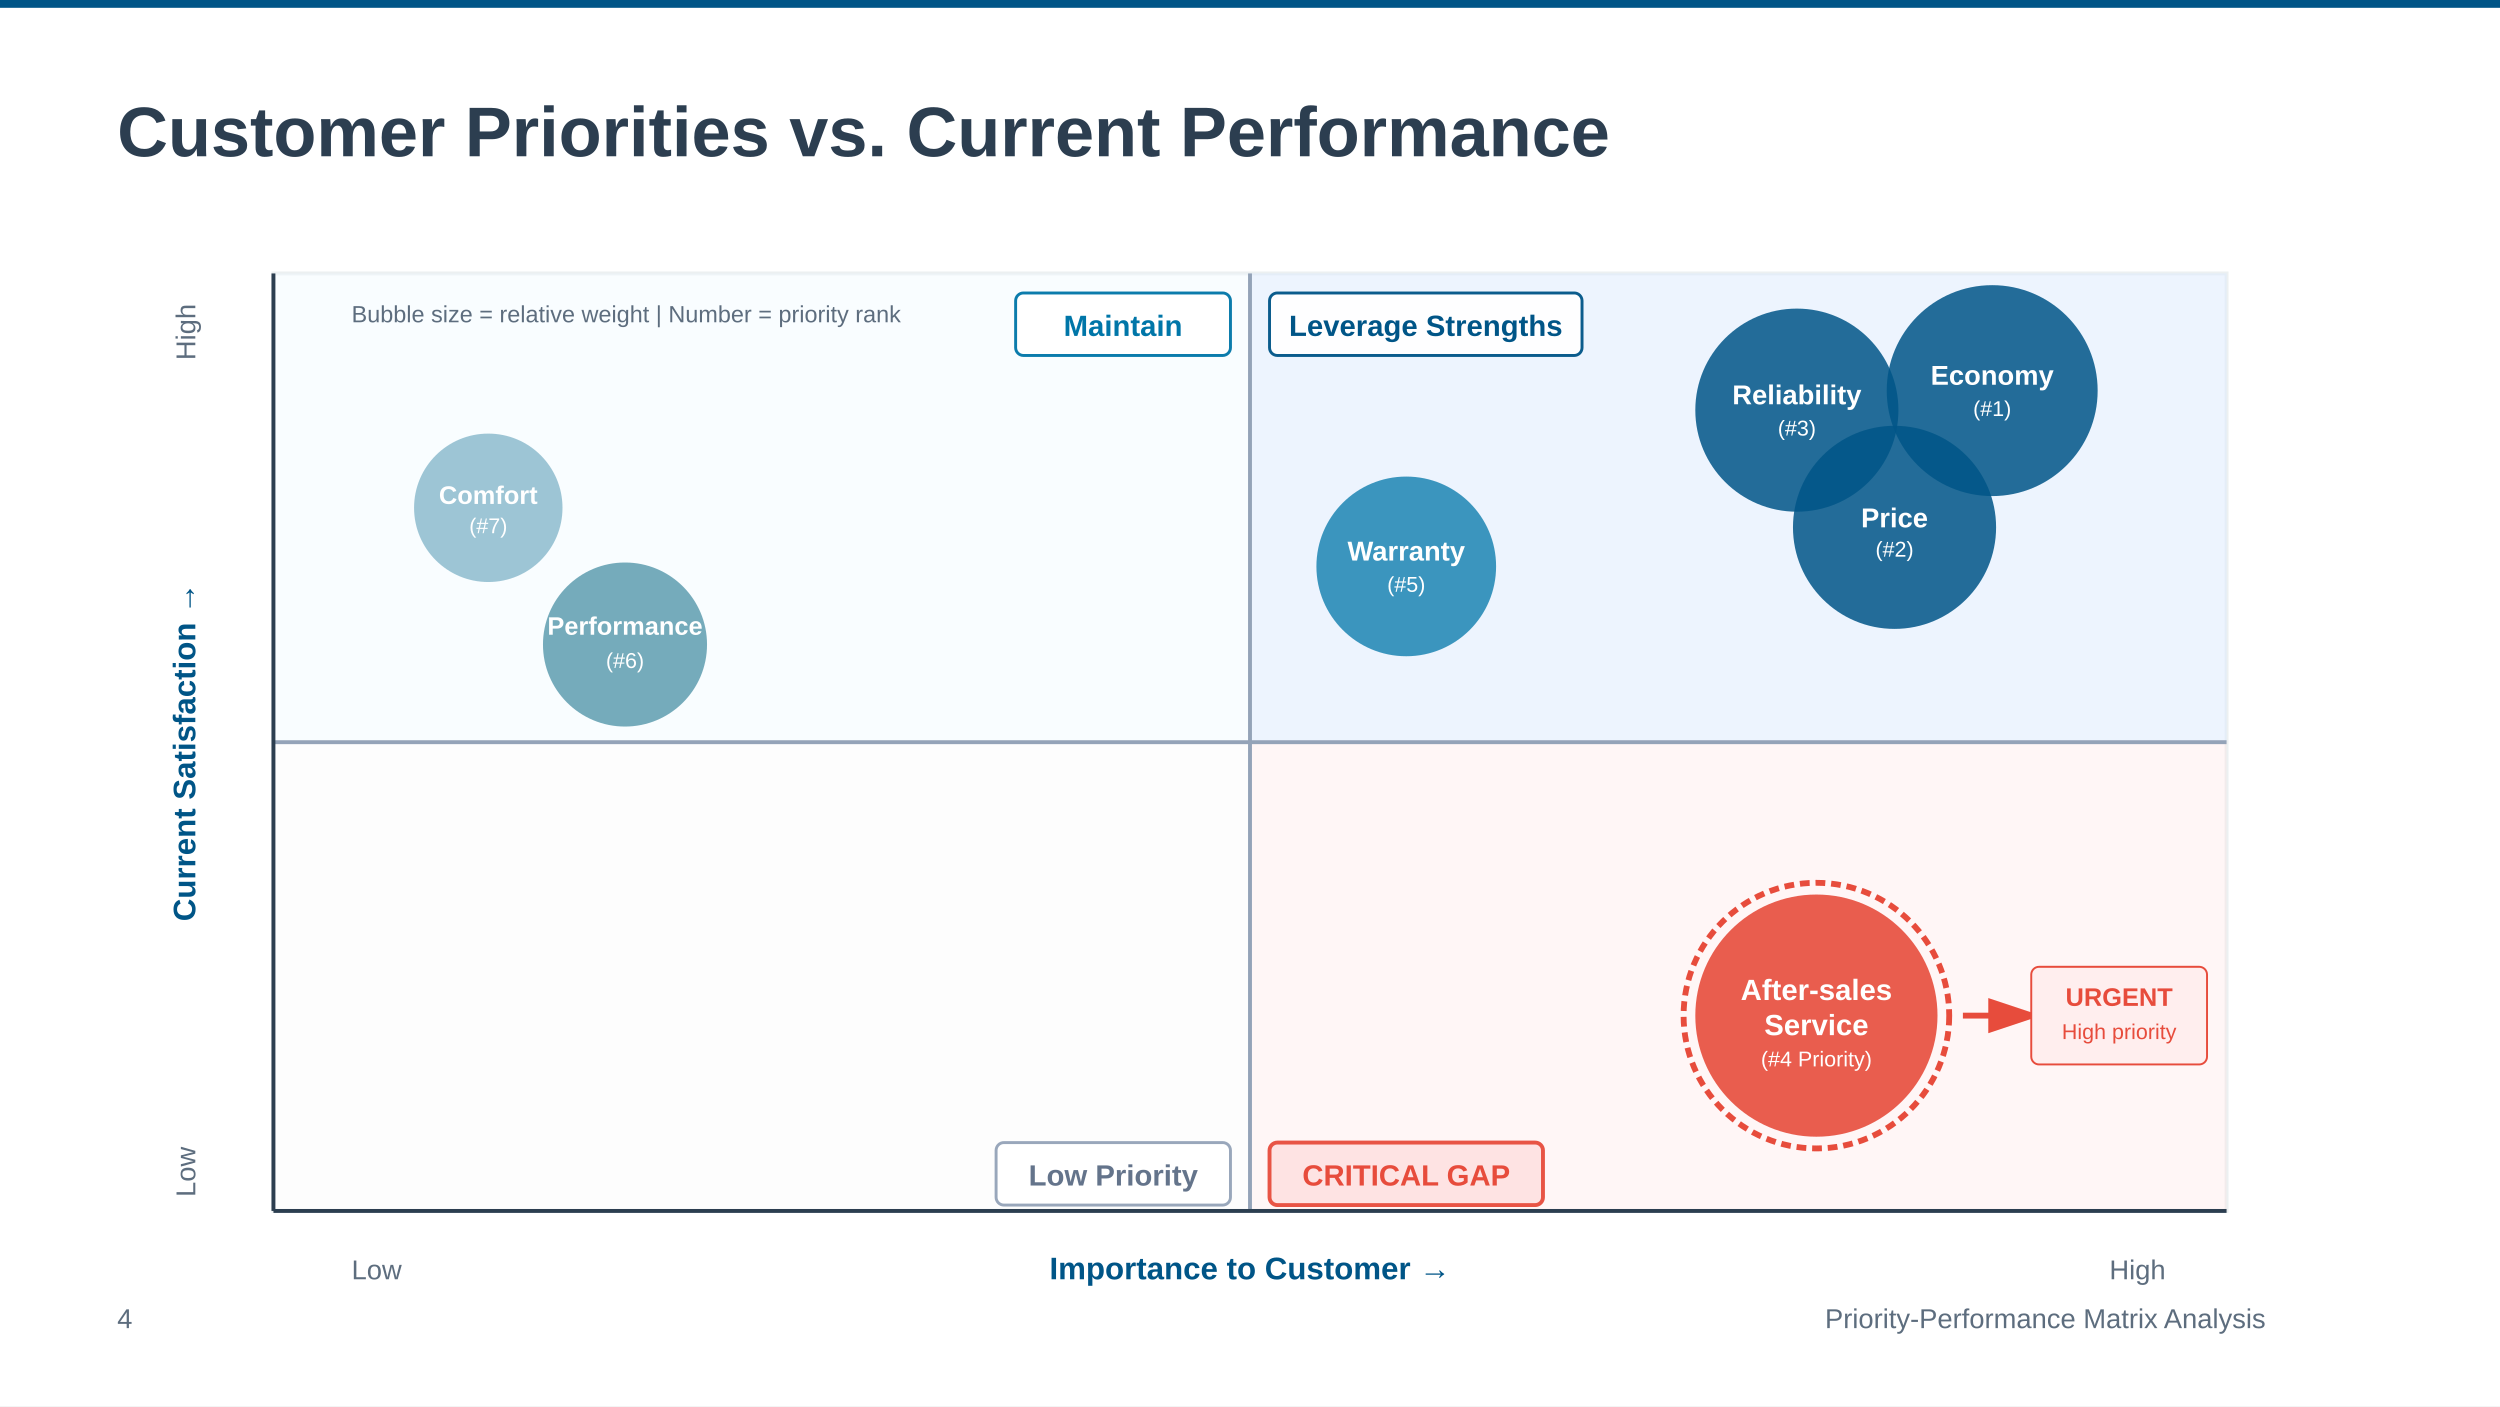
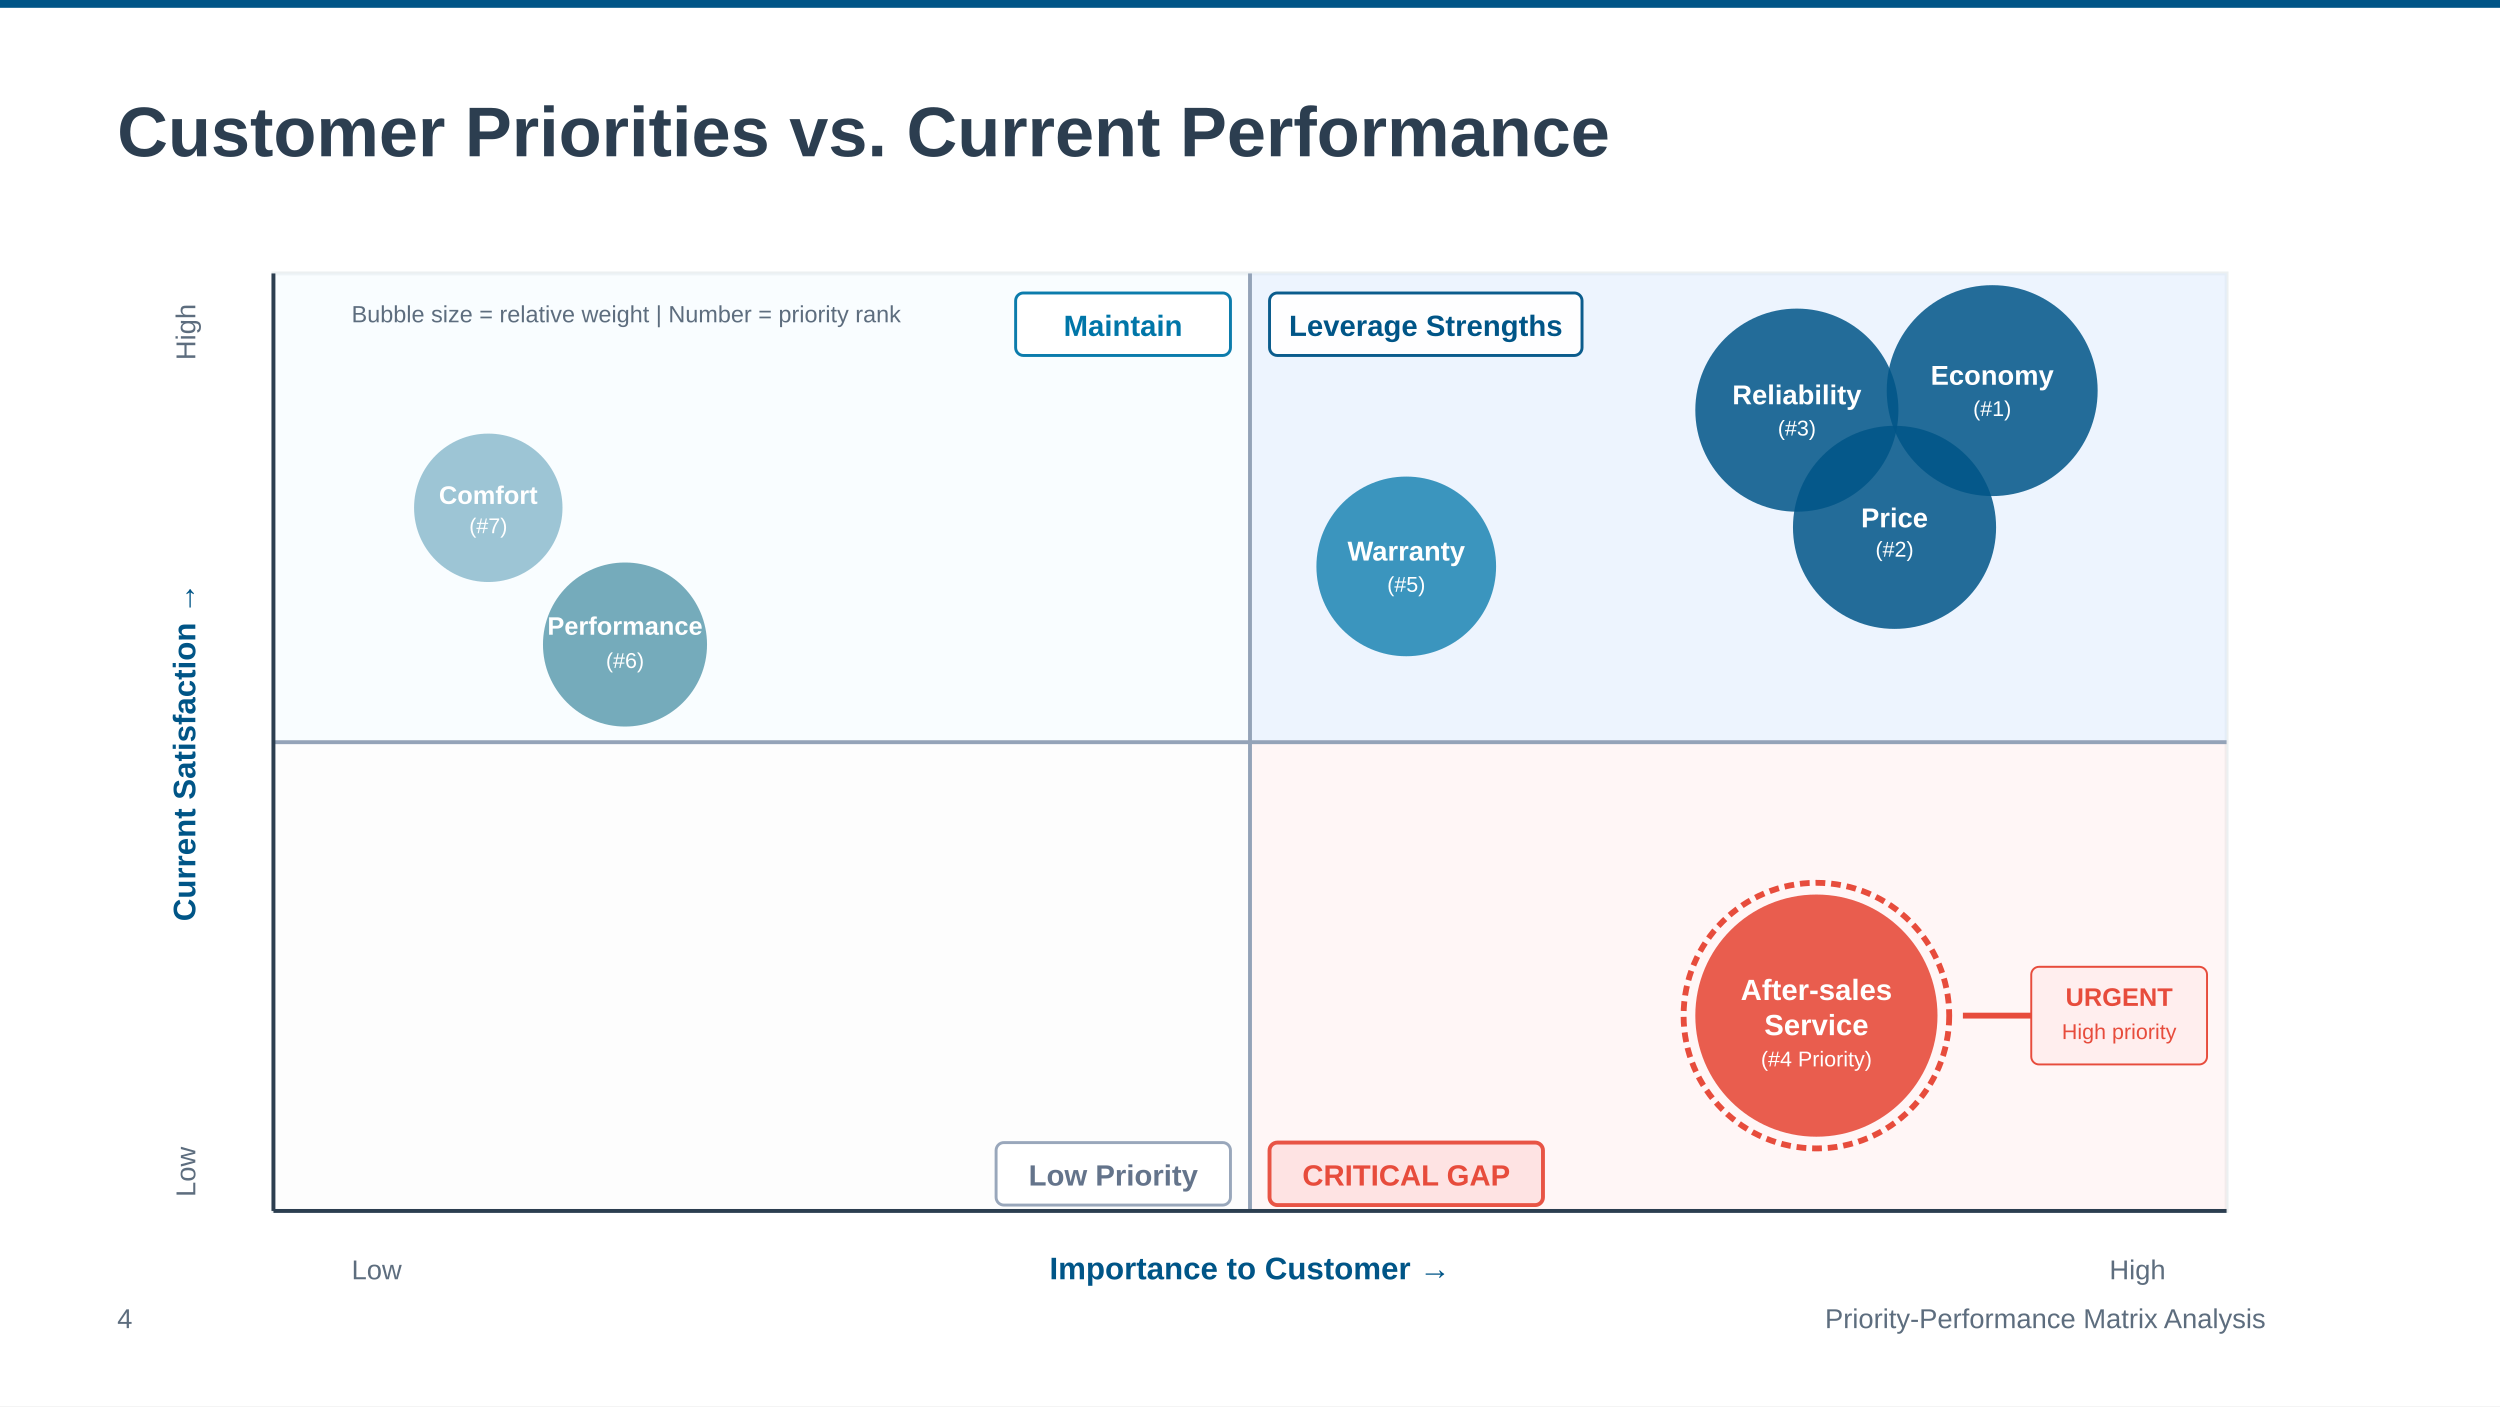
<svg xmlns="http://www.w3.org/2000/svg" viewBox="0 0 1280 720" width="1280" height="720">
  <rect width="1280" height="720" fill="#FFFFFF" />
  <rect x="0" y="0" width="1280" height="4" fill="#005587" />
  <text x="60" y="80" font-family="Arial, sans-serif" font-size="36" font-weight="bold" fill="#2C3E50">
    <tspan>Customer Priorities vs. Current Performance</tspan>
  </text>
  <rect x="140" y="140" width="1000" height="480" fill="#FFFFFF" stroke="#ECF0F1" stroke-width="2" />
  <rect x="140" y="140" width="500" height="240" fill="#F0F9FF" opacity="0.4" />
  <rect x="640" y="140" width="500" height="240" fill="#DBEAFE" opacity="0.5" />
  <rect x="140" y="380" width="500" height="240" fill="#F9FAFB" opacity="0.4" />
  <rect x="640" y="380" width="500" height="240" fill="#FEE2E2" opacity="0.3" />
  <line x1="640" y1="140" x2="640" y2="620" stroke="#94A3B8" stroke-width="2" />
  <line x1="140" y1="380" x2="1140" y2="380" stroke="#94A3B8" stroke-width="2" />
  <line x1="140" y1="620" x2="1140" y2="620" stroke="#2C3E50" stroke-width="2" />
  <line x1="140" y1="140" x2="140" y2="620" stroke="#2C3E50" stroke-width="2" />
  <text x="640" y="655" font-family="Arial, sans-serif" font-size="16" font-weight="bold" fill="#005587" text-anchor="middle">
    <tspan>Importance to Customer →</tspan>
  </text>
  <text x="180" y="655" font-family="Arial, sans-serif" font-size="14" fill="#5D6D7E">
    <tspan>Low</tspan>
  </text>
  <text x="1080" y="655" font-family="Arial, sans-serif" font-size="14" fill="#5D6D7E">
    <tspan>High</tspan>
  </text>
  <text x="100" y="385" font-family="Arial, sans-serif" font-size="16" font-weight="bold" fill="#005587" text-anchor="middle" transform="rotate(-90 100 385)">
    <tspan>Current Satisfaction →</tspan>
  </text>
  <text x="100" y="600" font-family="Arial, sans-serif" font-size="14" fill="#5D6D7E" text-anchor="middle" transform="rotate(-90 100 600)">
    <tspan>Low</tspan>
  </text>
  <text x="100" y="170" font-family="Arial, sans-serif" font-size="14" fill="#5D6D7E" text-anchor="middle" transform="rotate(-90 100 170)">
    <tspan>High</tspan>
  </text>
  <rect x="520" y="150" width="110" height="32" fill="#FFFFFF" stroke="#0076A8" stroke-width="1.5" rx="4" opacity="0.95" />
  <text x="575" y="172" font-family="Arial, sans-serif" font-size="15" fill="#0076A8" font-weight="bold" text-anchor="middle">
    <tspan>Maintain</tspan>
  </text>
  <rect x="650" y="150" width="160" height="32" fill="#FFFFFF" stroke="#005587" stroke-width="1.5" rx="4" opacity="0.95" />
  <text x="730" y="172" font-family="Arial, sans-serif" font-size="15" fill="#005587" font-weight="bold" text-anchor="middle">
    <tspan>Leverage Strengths</tspan>
  </text>
  <rect x="510" y="585" width="120" height="32" fill="#FFFFFF" stroke="#94A3B8" stroke-width="1.5" rx="4" opacity="0.95" />
  <text x="570" y="607" font-family="Arial, sans-serif" font-size="15" fill="#64748B" font-weight="bold" text-anchor="middle">
    <tspan>Low Priority</tspan>
  </text>
  <rect x="650" y="585" width="140" height="32" fill="#FEE2E2" stroke="#E74C3C" stroke-width="2" rx="4" opacity="0.95" />
  <text x="720" y="607" font-family="Arial, sans-serif" font-size="15" fill="#E74C3C" font-weight="bold" text-anchor="middle">
    <tspan>CRITICAL GAP</tspan>
  </text>
  <circle cx="250" cy="260" r="38" fill="#7FB3C7" opacity="0.75" />
  <text x="250" y="258" font-family="Arial, sans-serif" font-size="13" font-weight="bold" fill="#FFFFFF" text-anchor="middle">
    <tspan>Comfort</tspan>
  </text>
  <text x="250" y="273" font-family="Arial, sans-serif" font-size="11" fill="#FFFFFF" text-anchor="middle">
    <tspan>(#7)</tspan>
  </text>
  <circle cx="320" cy="330" r="42" fill="#4A90A4" opacity="0.75" />
  <text x="320" y="325" font-family="Arial, sans-serif" font-size="13" font-weight="bold" fill="#FFFFFF" text-anchor="middle">
    <tspan>Performance</tspan>
  </text>
  <text x="320" y="342" font-family="Arial, sans-serif" font-size="11" fill="#FFFFFF" text-anchor="middle">
    <tspan>(#6)</tspan>
  </text>
  <circle cx="720" cy="290" r="46" fill="#0076A8" opacity="0.75" />
  <text x="720" y="287" font-family="Arial, sans-serif" font-size="14" font-weight="bold" fill="#FFFFFF" text-anchor="middle">
    <tspan>Warranty</tspan>
  </text>
  <text x="720" y="303" font-family="Arial, sans-serif" font-size="11" fill="#FFFFFF" text-anchor="middle">
    <tspan>(#5)</tspan>
  </text>
  <circle cx="920" cy="210" r="52" fill="#005587" opacity="0.85" />
  <text x="920" y="207" font-family="Arial, sans-serif" font-size="14" font-weight="bold" fill="#FFFFFF" text-anchor="middle">
    <tspan>Reliability</tspan>
  </text>
  <text x="920" y="223" font-family="Arial, sans-serif" font-size="11" fill="#FFFFFF" text-anchor="middle">
    <tspan>(#3)</tspan>
  </text>
  <circle cx="1020" cy="200" r="54" fill="#005587" opacity="0.85" />
  <text x="1020" y="197" font-family="Arial, sans-serif" font-size="14" font-weight="bold" fill="#FFFFFF" text-anchor="middle">
    <tspan>Economy</tspan>
  </text>
  <text x="1020" y="213" font-family="Arial, sans-serif" font-size="11" fill="#FFFFFF" text-anchor="middle">
    <tspan>(#1)</tspan>
  </text>
  <circle cx="970" cy="270" r="52" fill="#005587" opacity="0.85" />
  <text x="970" y="270" font-family="Arial, sans-serif" font-size="14" font-weight="bold" fill="#FFFFFF" text-anchor="middle">
    <tspan>Price</tspan>
  </text>
  <text x="970" y="285" font-family="Arial, sans-serif" font-size="11" fill="#FFFFFF" text-anchor="middle">
    <tspan>(#2)</tspan>
  </text>
  <circle cx="930" cy="520" r="62" fill="#E74C3C" opacity="0.9" />
  <circle cx="930" cy="520" r="68" fill="none" stroke="#E74C3C" stroke-width="3" stroke-dasharray="5,3" />
  <text x="930" y="512" font-family="Arial, sans-serif" font-size="15" font-weight="bold" fill="#FFFFFF" text-anchor="middle">
    <tspan>After-sales</tspan>
  </text>
  <text x="930" y="530" font-family="Arial, sans-serif" font-size="15" font-weight="bold" fill="#FFFFFF" text-anchor="middle">
    <tspan>Service</tspan>
  </text>
  <text x="930" y="546" font-family="Arial, sans-serif" font-size="11" fill="#FFFFFF" text-anchor="middle">
    <tspan>(#4 Priority)</tspan>
  </text>
  <defs>
-     <marker id="arrow-alert" markerWidth="10" markerHeight="10" refX="9" refY="3" orient="auto">
-       <path d="M0,0 L0,6 L9,3 z" fill="#E74C3C" />
-     </marker>
-   </defs>
-   <path d="M 1005,520 L 1045,520" stroke="#E74C3C" stroke-width="3" marker-end="url(#arrow-alert)" />
+ </defs>
+   <path d="M 1005,520 L 1045,520" stroke="#E74C3C" stroke-width="3" />
  <rect x="1040" y="495" width="90" height="50" fill="#FEE" stroke="#E74C3C" stroke-width="1" rx="4" />
  <text x="1085" y="515" font-family="Arial, sans-serif" font-size="13" font-weight="bold" fill="#E74C3C" text-anchor="middle">
    <tspan>URGENT</tspan>
  </text>
  <text x="1085" y="532" font-family="Arial, sans-serif" font-size="11" fill="#E74C3C" text-anchor="middle">
    <tspan>High priority</tspan>
  </text>
  <text x="180" y="165" font-family="Arial, sans-serif" font-size="12" fill="#5D6D7E">
    <tspan>Bubble size = relative weight | Number = priority rank</tspan>
  </text>
  <text x="60" y="680" font-family="Arial, sans-serif" font-size="14" fill="#5D6D7E">
    <tspan>4</tspan>
  </text>
  <text x="1160" y="680" font-family="Arial, sans-serif" font-size="14" fill="#5D6D7E" text-anchor="end">
    <tspan>Priority-Performance Matrix Analysis</tspan>
  </text>
</svg>
